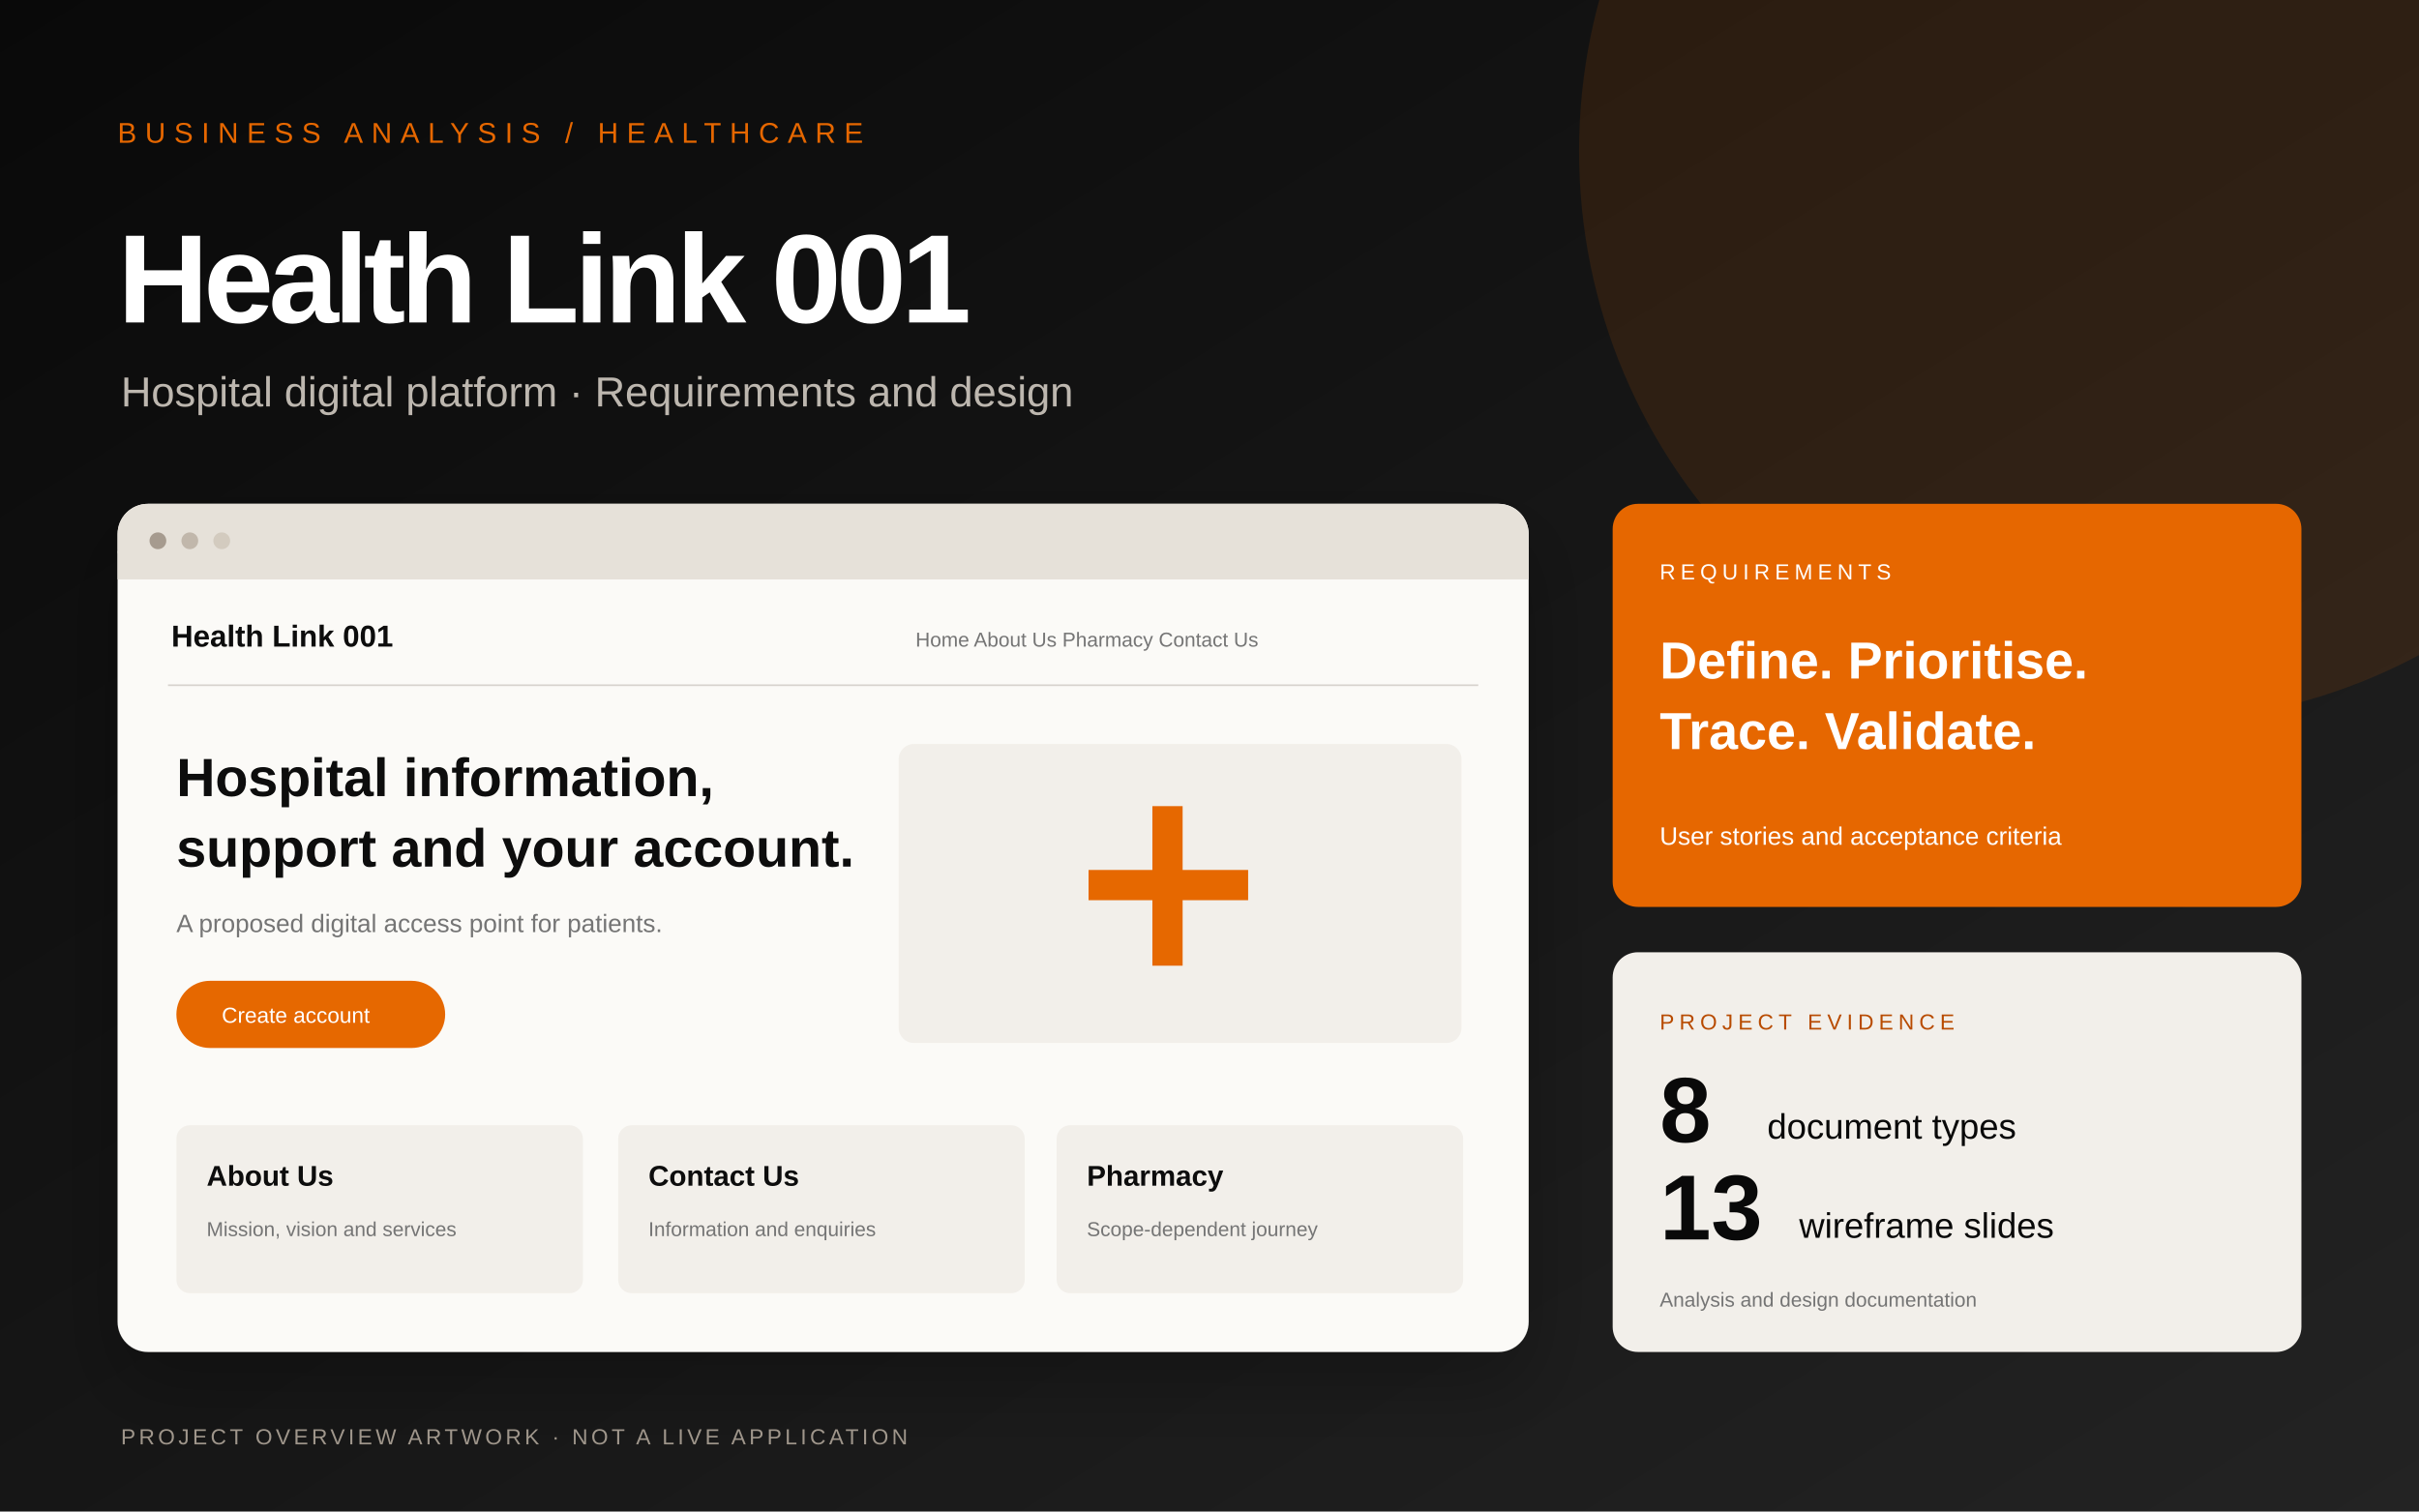
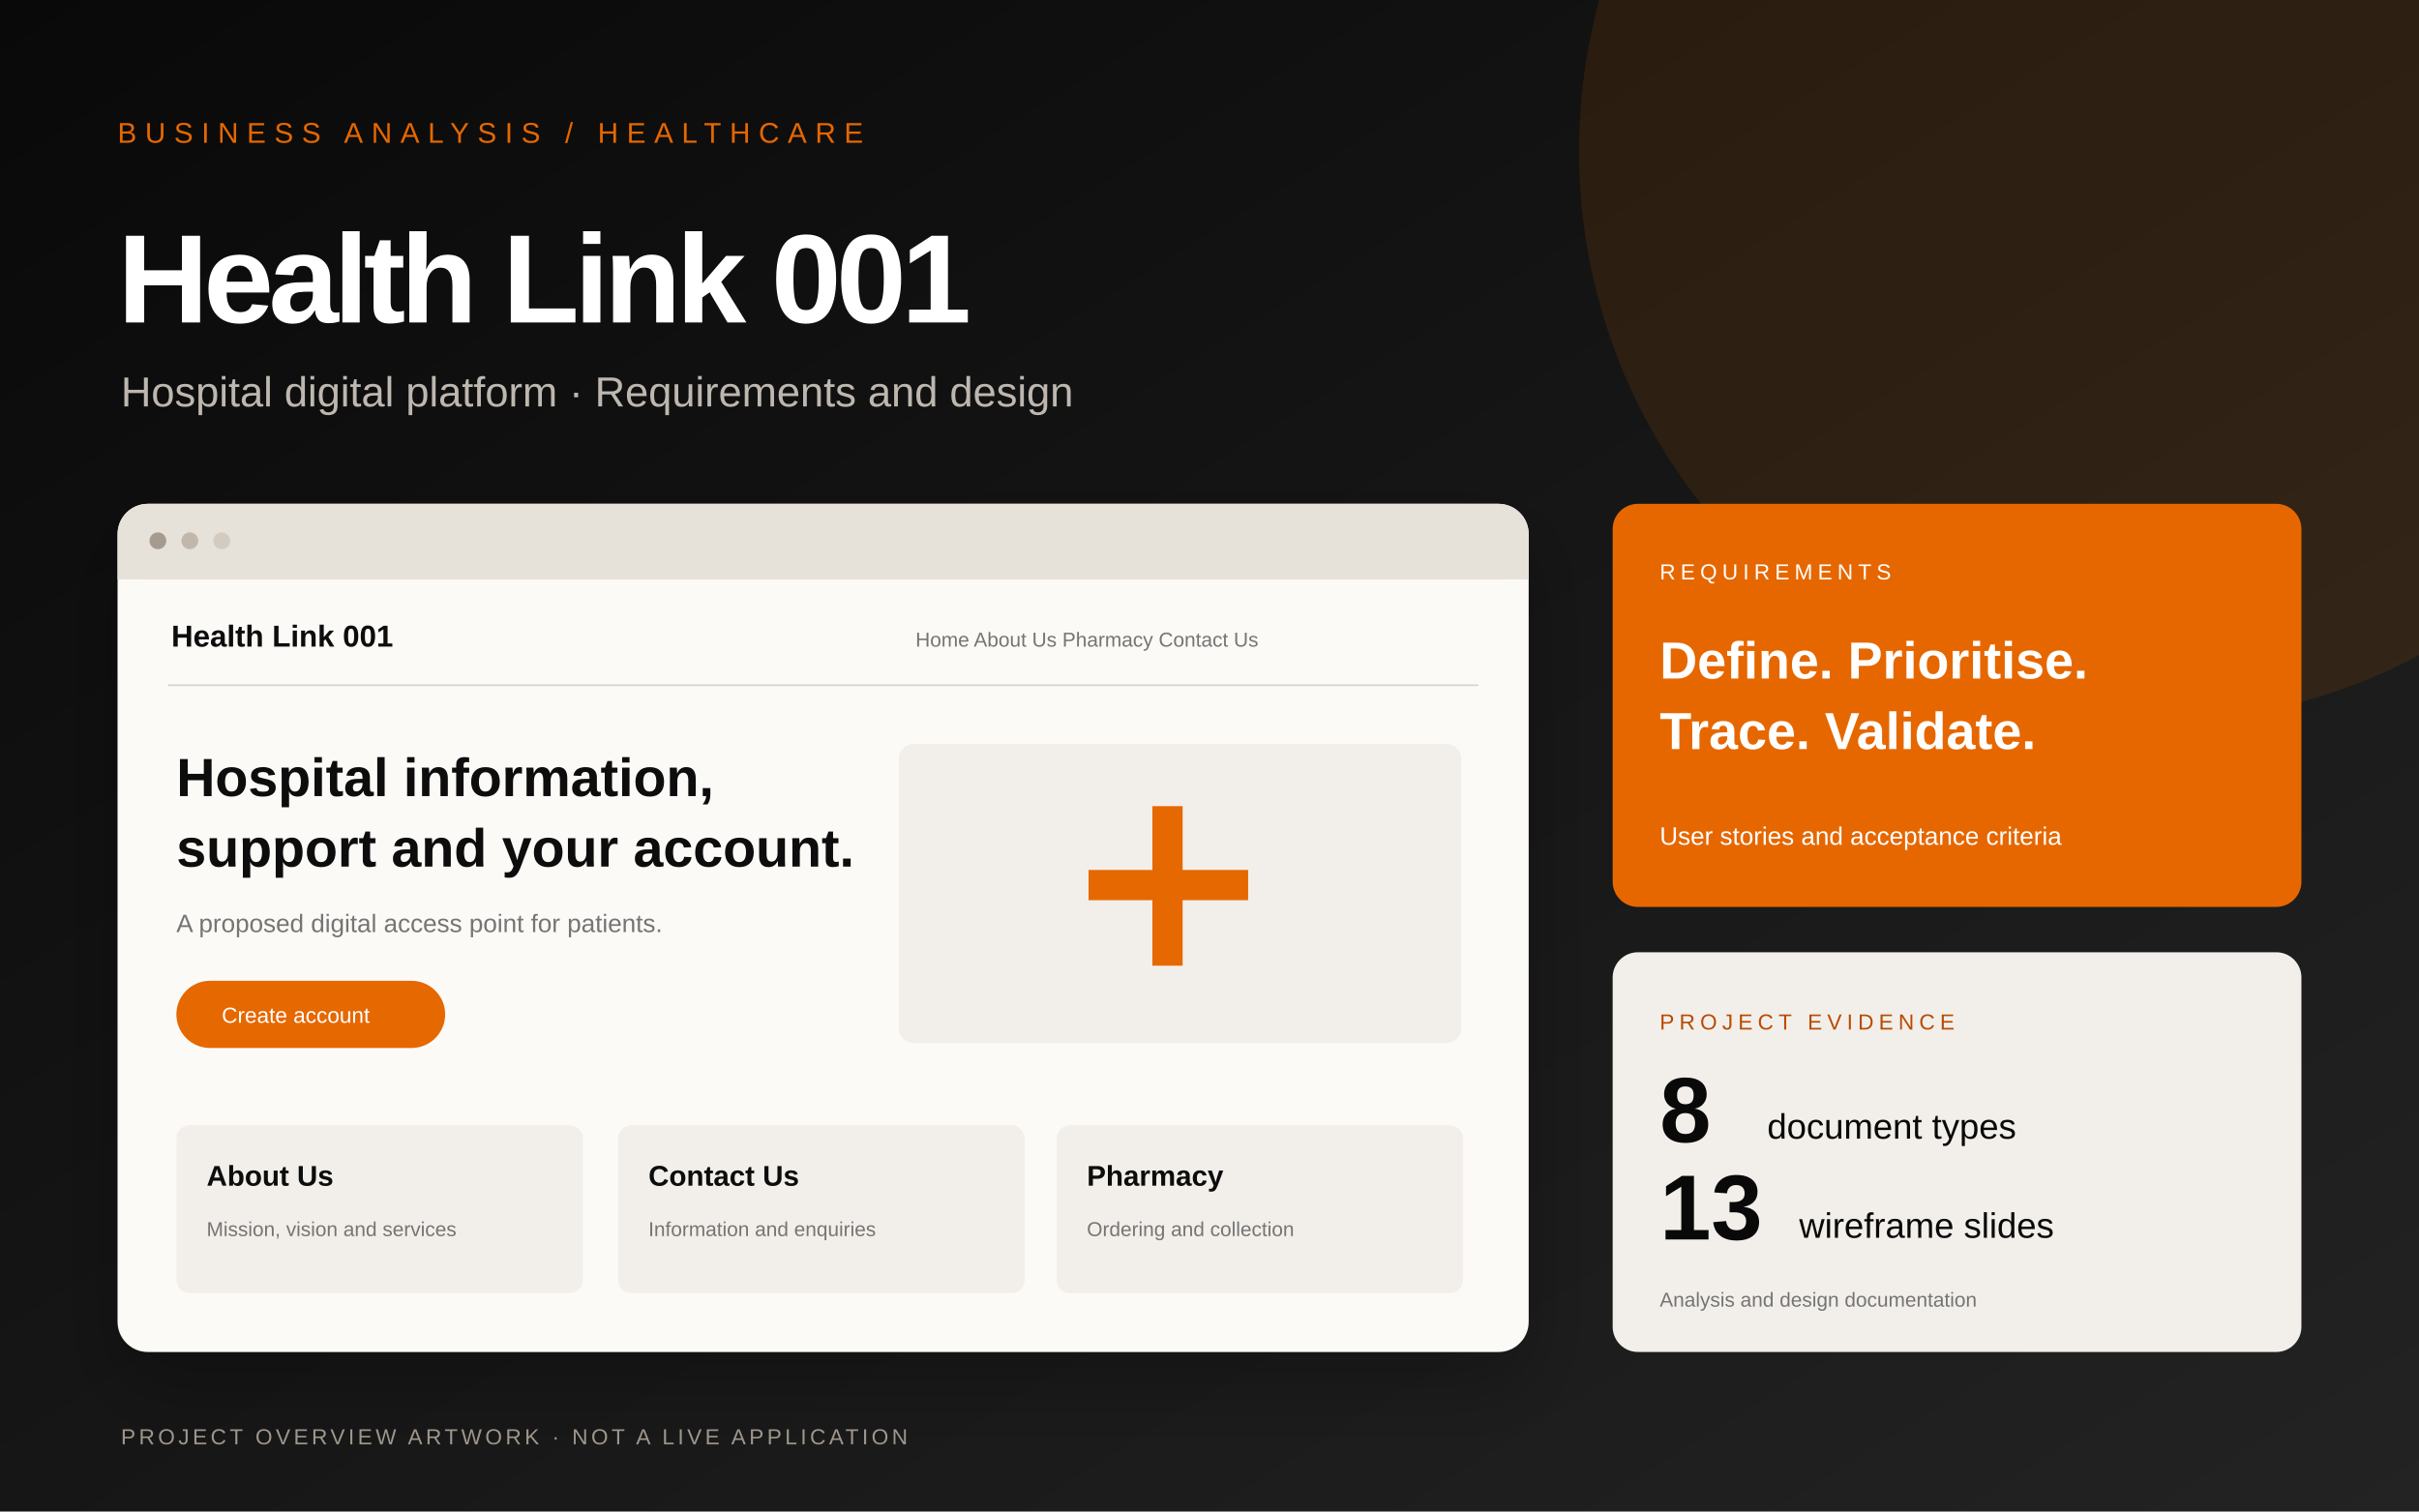
<svg xmlns="http://www.w3.org/2000/svg" width="1440" height="900" viewBox="0 0 1440 900">
  <defs>
    <linearGradient id="bg" x2="1" y2="1">
      <stop stop-color="#090909" />
      <stop offset="1" stop-color="#232323" />
    </linearGradient>
    <filter id="shadow">
      <feDropShadow dx="0" dy="20" stdDeviation="22" flood-opacity=".25" />
    </filter>
  </defs>
  <rect width="1440" height="900" fill="url(#bg)" />
  <circle cx="1280" cy="90" r="340" fill="#e66700" opacity=".12" />
  <g font-family="Arial,sans-serif">
    <text x="70" y="85" fill="#e66700" font-size="17" letter-spacing="5">BUSINESS ANALYSIS / HEALTHCARE</text>
    <text x="70" y="192" fill="#fff" font-size="75" font-weight="bold" letter-spacing="-3">Health Link 001</text>
    <text x="72" y="242" fill="#bdb7af" font-size="25">Hospital digital platform · Requirements and design</text>
    <g transform="translate(70 300)" filter="url(#shadow)">
      <rect width="840" height="505" rx="18" fill="#fbfaf7" />
      <rect width="840" height="45" rx="18" fill="#e6e1d9" />
      <rect y="28" width="840" height="17" fill="#e6e1d9" />
      <circle cx="24" cy="22" r="5" fill="#a69b8f" />
      <circle cx="43" cy="22" r="5" fill="#c1b7ab" />
      <circle cx="62" cy="22" r="5" fill="#d3cbbf" />
      <text x="32" y="85" fill="#090909" font-size="18" font-weight="bold">Health Link 001</text>
      <text x="475" y="85" fill="#747474" font-size="12">Home     About Us     Pharmacy     Contact Us</text>
      <path d="M30 108H810" stroke="#d7d3ce" />
      <text x="35" y="174" fill="#090909" font-size="32" font-weight="bold">Hospital information,</text>
      <text x="35" y="216" fill="#090909" font-size="32" font-weight="bold">support and your account.</text>
      <text x="35" y="255" fill="#747474" font-size="15">A proposed digital access point for patients.</text>
      <rect x="35" y="284" width="160" height="40" rx="20" fill="#e66700" />
      <text x="62" y="309" fill="#fff" font-size="13">Create account</text>
      <rect x="465" y="143" width="335" height="178" rx="9" fill="#f2efea" />
      <path d="M625 180v95M578 227h95" stroke="#e66700" stroke-width="18" />
      <g fill="#f2efea">
        <rect x="35" y="370" width="242" height="100" rx="8" />
        <rect x="298" y="370" width="242" height="100" rx="8" />
        <rect x="559" y="370" width="242" height="100" rx="8" />
      </g>
      <g fill="#090909" font-size="17" font-weight="bold">
        <text x="53" y="406">About Us</text>
        <text x="316" y="406">Contact Us</text>
        <text x="577" y="406">Pharmacy</text>
      </g>
      <g fill="#747474" font-size="12">
        <text x="53" y="436">Mission, vision and services</text>
        <text x="316" y="436">Information and enquiries</text>
-         <text x="577" y="436">Scope-dependent journey</text>
+         <text x="577" y="436">Ordering and collection</text>
      </g>
    </g>
    <g transform="translate(960 300)">
      <rect width="410" height="240" rx="15" fill="#e66700" />
      <text x="28" y="45" fill="#fff" font-size="13" letter-spacing="3">REQUIREMENTS</text>
      <text x="28" y="104" fill="#fff" font-size="31" font-weight="bold">Define. Prioritise.</text>
      <text x="28" y="146" fill="#fff" font-size="31" font-weight="bold">Trace. Validate.</text>
      <text x="28" y="203" fill="#fff" font-size="15">User stories and acceptance criteria</text>
    </g>
    <g transform="translate(960 567)">
      <rect width="410" height="238" rx="15" fill="#f2efea" />
      <text x="28" y="46" fill="#b84b00" font-size="13" letter-spacing="3">PROJECT EVIDENCE</text>
      <text x="28" y="113" fill="#090909" font-size="55" font-weight="bold">8</text>
      <text x="92" y="111" fill="#090909" font-size="21">document types</text>
      <text x="28" y="171" fill="#090909" font-size="55" font-weight="bold">13</text>
      <text x="111" y="170" fill="#090909" font-size="21">wireframe slides</text>
      <text x="28" y="211" fill="#747474" font-size="12">Analysis and design documentation</text>
    </g>
    <text x="72" y="860" fill="#9f968b" font-size="13" letter-spacing="2">PROJECT OVERVIEW ARTWORK · NOT A LIVE APPLICATION</text>
  </g>
</svg>
